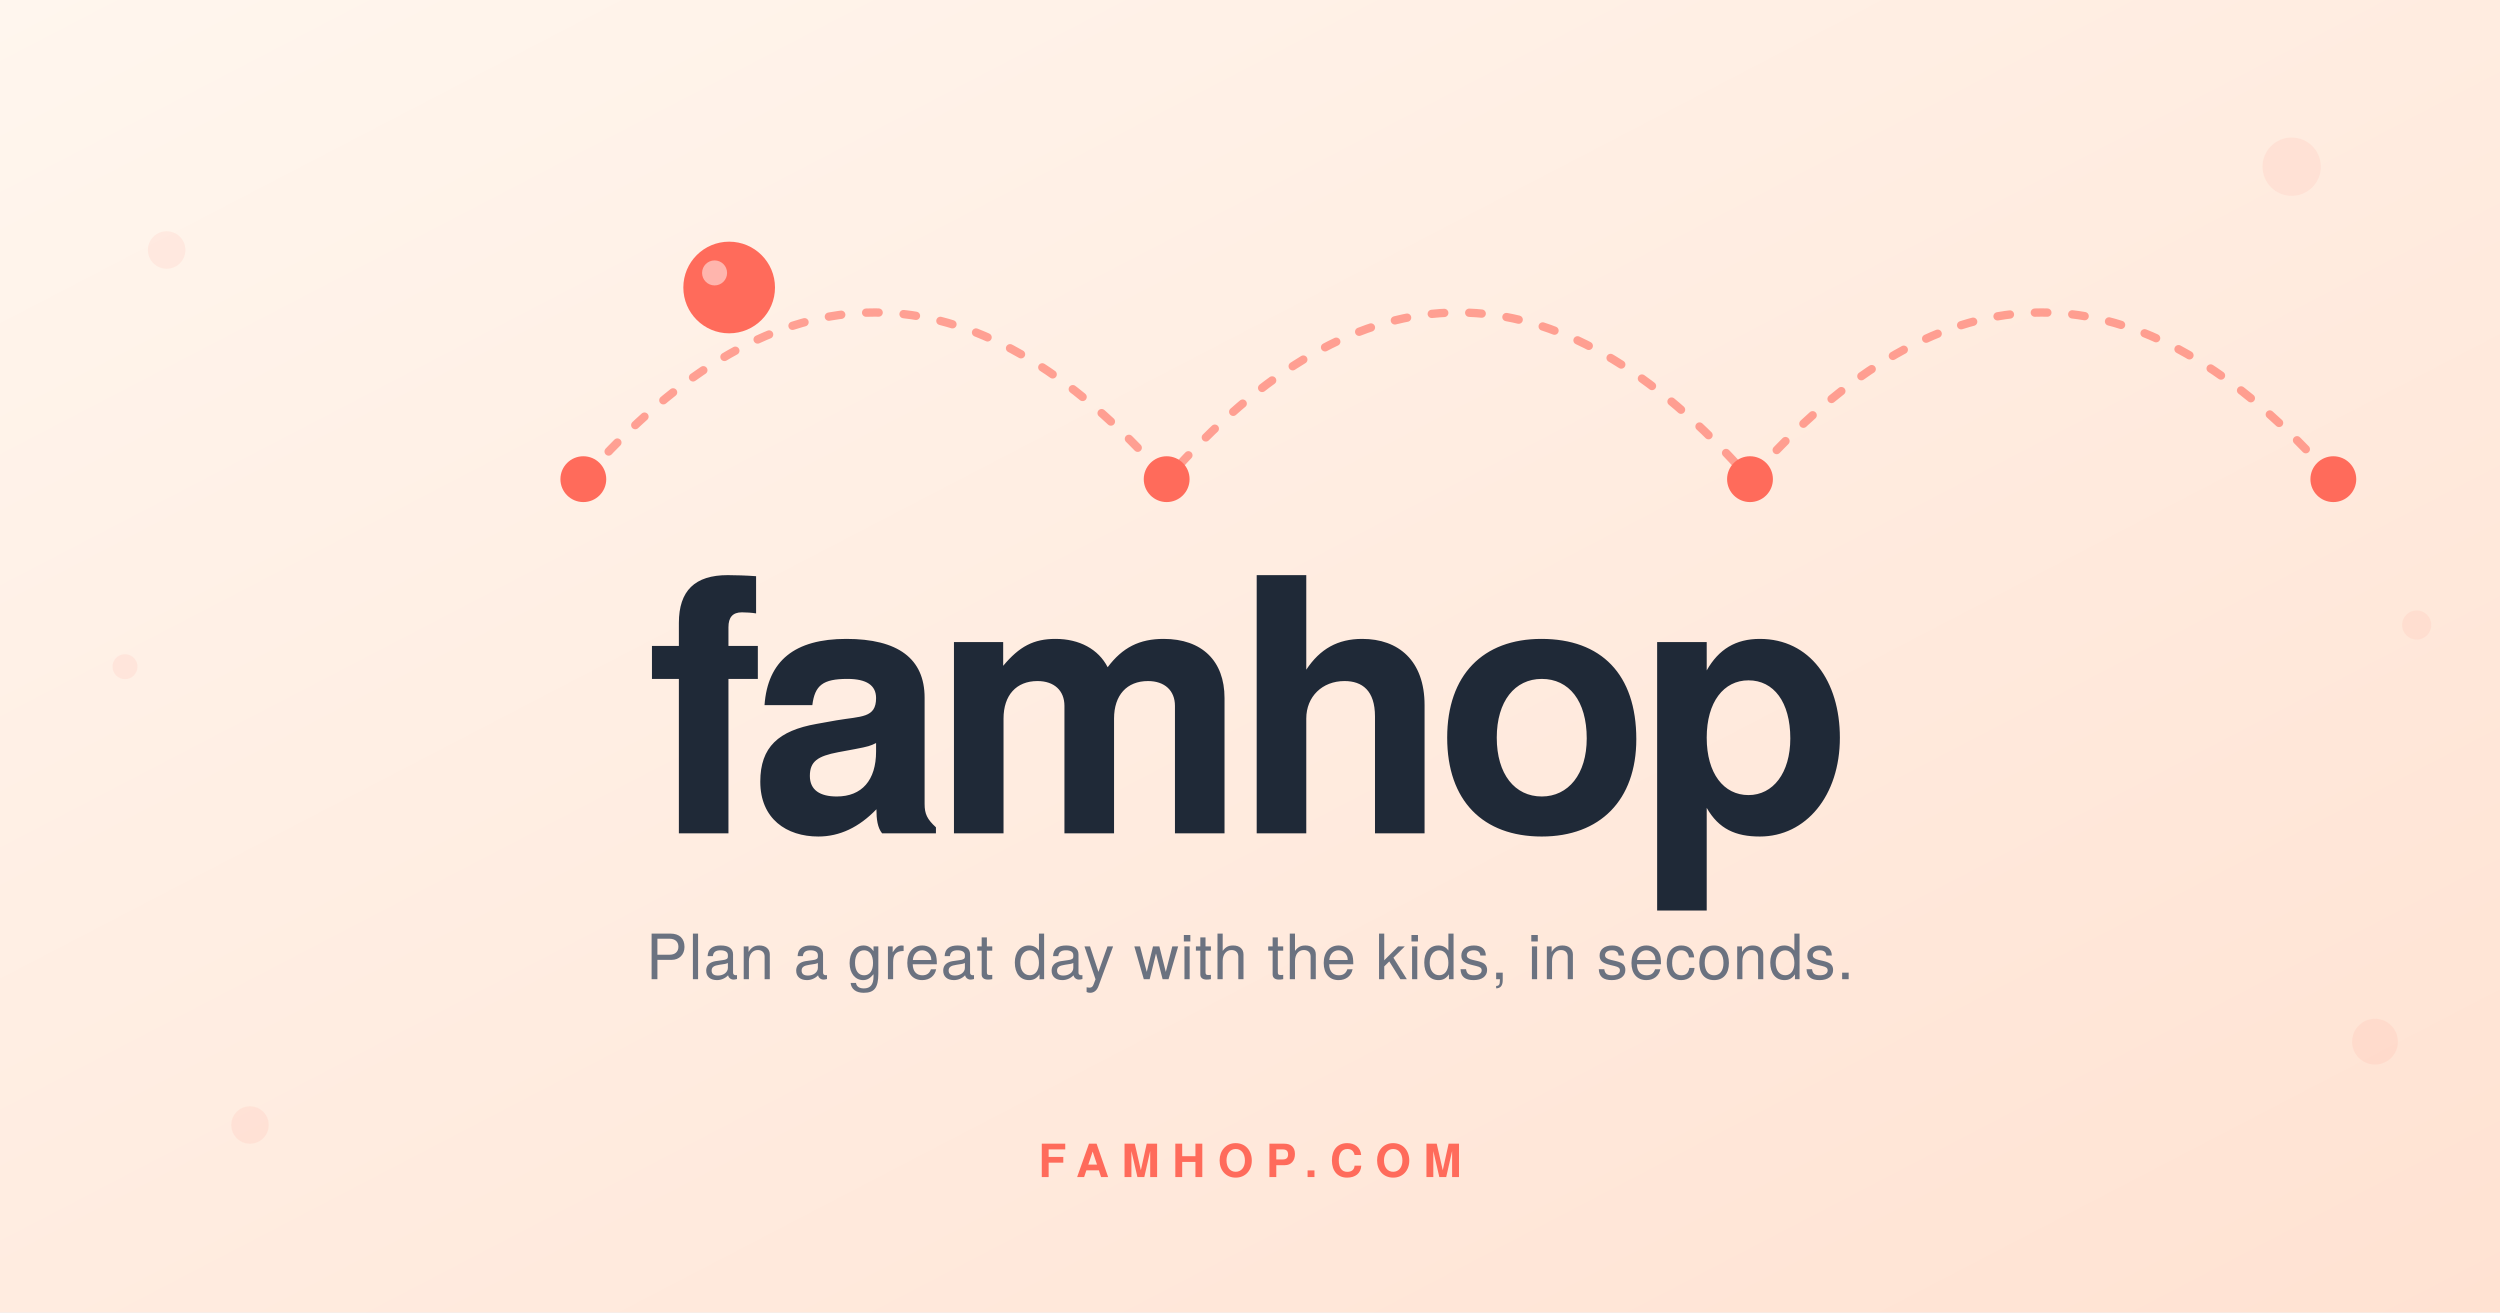
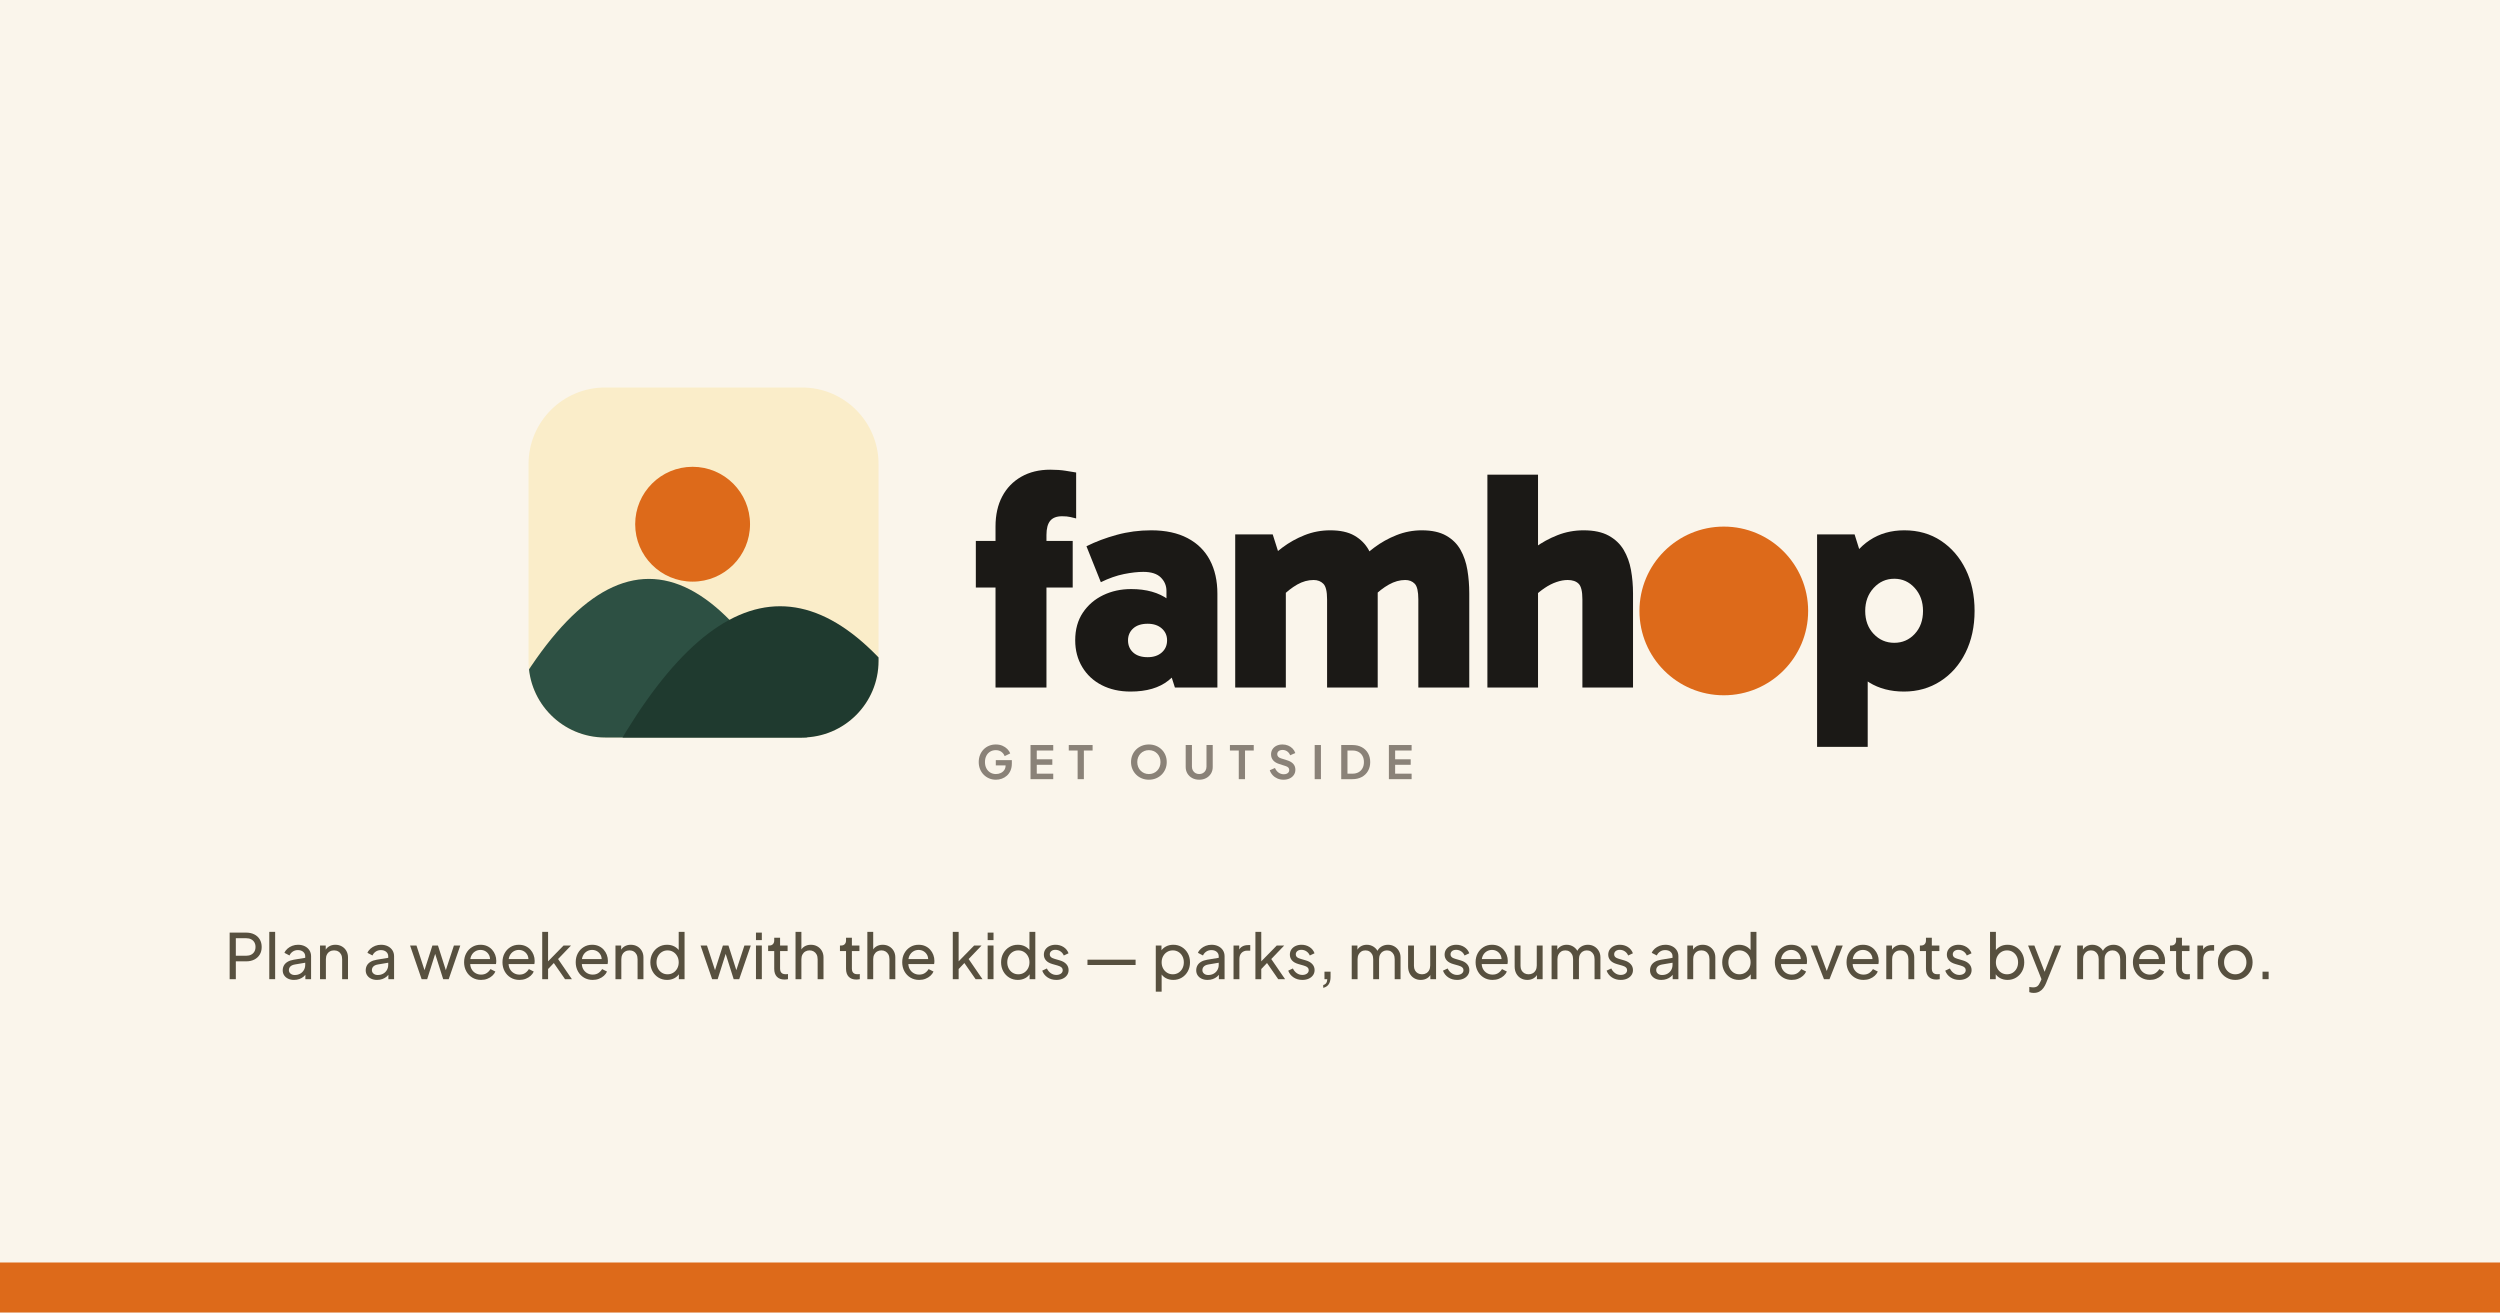
- <svg xmlns="http://www.w3.org/2000/svg" width="1200" height="630" viewBox="0 0 1200 630">
+ <svg xmlns="http://www.w3.org/2000/svg" viewBox="0 0 1200 630" width="1200" height="630" role="img" aria-label="FamHop — get outside">
  <defs>
-     <linearGradient id="bg" x1="0%" y1="0%" x2="100%" y2="100%">
-       <stop offset="0%" stop-color="#FFF6EE" />
-       <stop offset="100%" stop-color="#FFE2D2" />
-     </linearGradient>
+     <clipPath id="famhop-tile">
+       <rect width="64" height="64" rx="14" />
+     </clipPath>
  </defs>
-   <rect width="1200" height="630" fill="url(#bg)" />
-   <g fill="#FF6B5B" opacity="0.08">
-     <circle cx="80" cy="120" r="9" />
-     <circle cx="1100" cy="80" r="14" />
-     <circle cx="1140" cy="500" r="11" />
-     <circle cx="120" cy="540" r="9" />
-     <circle cx="60" cy="320" r="6" />
-     <circle cx="1160" cy="300" r="7" />
+   <rect width="1200" height="630" fill="#FAF5EB" />
+   <g transform="translate(253.7 186.0) scale(2.625)">
+     <rect width="64" height="64" rx="14" fill="#FAEDC9" />
+     <g clip-path="url(#famhop-tile)">
+       <circle cx="30" cy="25" r="10.5" fill="#DD6A1A" />
+       <path d="M-8 66 Q22 4 52 66 Z" fill="#2D5043" />
+       <path d="M16 66 Q46 14 76 66 Z" fill="#1F3A2F" />
+     </g>
  </g>
-   <path d="M 280 230 Q 420 70 560 230 Q 700 70 840 230 Q 980 70 1120 230" stroke="#FF6B5B" stroke-width="4" stroke-dasharray="6 12" stroke-linecap="round" fill="none" opacity="0.6" />
-   <circle cx="280" cy="230" r="11" fill="#FF6B5B" />
-   <circle cx="560" cy="230" r="11" fill="#FF6B5B" />
-   <circle cx="840" cy="230" r="11" fill="#FF6B5B" />
-   <circle cx="1120" cy="230" r="11" fill="#FF6B5B" />
-   <circle cx="350" cy="138" r="22" fill="#FF6B5B" />
-   <circle cx="343" cy="131" r="6" fill="#FFFFFF" opacity="0.5" />
-   <text x="600" y="400" text-anchor="middle" font-family="Avenir Next, Helvetica Neue, sans-serif" font-size="170" font-weight="900" fill="#1F2937" letter-spacing="-7">famhop</text>
-   <text x="600" y="470" text-anchor="middle" font-family="Avenir Next, Helvetica Neue, sans-serif" font-size="30" font-weight="500" fill="#6B7280" letter-spacing="0.5">Plan a great day with the kids, in seconds.</text>
-   <text x="600" y="565" text-anchor="middle" font-family="Avenir Next, Helvetica Neue, sans-serif" font-size="22" font-weight="800" fill="#FF6B5B" letter-spacing="6">FAMHOP.COM</text>
+   <g transform="translate(465.70 330.00) scale(0.15 -0.15)">
+     <g fill="#1B1916">
+       <path d="M81 0V515Q81 571 102.5 611.5Q124 652 163.5 674.5Q203 697 256 697Q284 697 305.5 693.5Q327 690 339 688V541Q331 543 320.5 545.5Q310 548 294 548Q268 548 256.0 533.5Q244 519 244 488V0ZM328 320H18V469H328Z" transform="translate(0.0 0)" />
+       <path d="M196 -13Q144 -13 104.0 7.5Q64 28 41.5 65.5Q19 103 19 151Q19 203 43.5 239.5Q68 276 108.5 295.5Q149 315 198 315Q271 315 317.0 281.5Q363 248 377 183L311 198V309Q311 334 293.0 352.0Q275 370 237 370Q210 370 175.0 363.0Q140 356 101 337L55 452Q99 474 152.0 488.5Q205 503 262 503Q331 503 378.5 478.0Q426 453 450.0 407.5Q474 362 474 300V0H338L307 97L377 119Q362 58 317.5 22.5Q273 -13 196 -13ZM251 97Q279 97 296.0 112.0Q313 127 313 151Q313 174 296.0 189.0Q279 204 251 204Q221 204 204.5 189.0Q188 174 188 151Q188 127 204.5 112.0Q221 97 251 97Z" transform="translate(317.0 0)" />
+       <path d="M48 0V490H168L200 389L141 395Q166 423 198.5 447.5Q231 472 270.0 487.5Q309 503 352 503Q400 503 429.5 486.0Q459 469 475.0 440.5Q491 412 497.5 376.0Q504 340 504 301V0H342V282Q342 320 330.0 332.0Q318 344 299 344Q272 344 246.5 329.5Q221 315 195 289L160 370H210V0ZM634 0V282Q634 320 622.5 332.0Q611 344 592 344Q566 344 540.0 329.5Q514 315 488 289L435 395Q460 423 492.5 447.5Q525 472 564.0 487.5Q603 503 645 503Q693 503 723.0 486.0Q753 469 769.0 440.5Q785 412 791.0 376.0Q797 340 797 301V0Z" transform="translate(800.0 0)" />
+       <path d="M48 0V681H210V0ZM352 0V282Q352 320 340.0 332.0Q328 344 305 344Q288 344 269.0 337.5Q250 331 231.5 318.5Q213 306 195 289L141 395Q166 423 199.5 447.5Q233 472 272.5 487.5Q312 503 356 503Q405 503 436.0 486.0Q467 469 484.0 440.5Q501 412 507.5 376.0Q514 340 514 301V0Z" transform="translate(1607.0 0)" />
+     </g>
+     <circle cx="2411.5" cy="245.0" r="269.9" fill="#DD6A1A" />
+     <g fill="#1B1916" transform="translate(2662.0 0)">
+       <path d="M326 -13Q262 -13 215.0 16.0Q168 45 142.0 102.0Q116 159 116 245Q116 325 142.5 382.5Q169 440 216.5 471.5Q264 503 327 503Q394 503 444.5 469.5Q495 436 523.5 378.0Q552 320 552 245Q552 170 523.0 111.5Q494 53 442.5 20.0Q391 -13 326 -13ZM48 -190V490H168L210 356H201V144H210V-190ZM295 143Q334 143 360.5 171.5Q387 200 387 245Q387 289 360.5 318.5Q334 348 295 348Q256 348 229.0 318.5Q202 289 202 245Q202 200 229.0 171.5Q256 143 295 143Z" transform="translate(0.0 0)" />
+     </g>
+   </g>
+   <g transform="translate(468.70 374.00) scale(0.022 -0.022)" fill="#8A8278">
+     <path d="M425 -12Q345.25 -12 277.0 16.875Q208.75 45.75 157.625 97.625Q106.5 149.5 78.0 219.5Q49.5 289.5 49.5 372.75Q49.5 456 77.25 526.375Q105 596.75 155.375 648.375Q205.75 700 273.625 728.5Q341.5 757 422 757Q501.75 757 565.25 730.0Q628.75 703 672.875 658.625Q717 614.25 735.75 561.25L615 503Q593.75 560.5 543.625 596.875Q493.5 633.25 422 633.25Q352 633.25 298.5 600.25Q245 567.25 215.375 509.0Q185.75 450.75 185.75 372.75Q185.75 295 216.5 236.25Q247.25 177.5 301.125 144.625Q355 111.75 425 111.75Q481.5 111.75 529.5 134.375Q577.5 157 606.625 198.625Q635.75 240.25 635.75 297.25V354L698 300H422V415H772V340.25Q772 253.75 743.0 187.75Q714 121.75 664.625 77.125Q615.25 32.5 553.0 10.25Q490.75 -12 425 -12Z" transform="translate(0.0 0)" />
+     <path d="M71.5 0V745H567.25V625H207.75V433.5H547.25V313.5H207.75V120H567.25V0Z" transform="translate(1108.0 0)" />
+     <path d="M204.25 0V625H11V745H531V625H340.5V0Z" transform="translate(2003.0 0)" />
+     <path d="M439 -12Q356.5 -12 285.625 16.875Q214.75 45.75 161.875 98.0Q109 150.25 79.25 220.375Q49.5 290.5 49.5 373Q49.5 455.5 78.875 525.625Q108.25 595.75 161.125 647.625Q214 699.5 284.875 728.25Q355.75 757 439 757Q522.25 757 593.125 728.125Q664 699.25 716.875 647.375Q769.75 595.5 799.125 525.5Q828.5 455.5 828.5 373Q828.5 290.5 798.75 220.375Q769 150.25 716.125 98.0Q663.25 45.75 592.375 16.875Q521.5 -12 439 -12ZM439 111.75Q493.5 111.75 539.5 131.25Q585.5 150.75 620.0 185.875Q654.5 221 673.375 268.75Q692.25 316.5 692.25 373Q692.25 429.25 673.375 476.625Q654.5 524 620.0 559.5Q585.5 595 539.5 614.125Q493.5 633.25 439 633.25Q384.5 633.25 338.5 614.125Q292.5 595 258.0 559.5Q223.5 524 204.625 476.625Q185.75 429.25 185.75 373Q185.75 316.5 204.625 268.75Q223.5 221 258.0 185.875Q292.5 150.75 338.625 131.25Q384.75 111.75 439 111.75Z" transform="translate(3323.0 0)" />
+     <path d="M359 -12Q273.25 -12 206.5 24.0Q139.75 60 101.875 122.75Q64 185.5 64 265.5V745H200.25V273Q200.25 226.5 220.75 189.75Q241.25 153 277.125 132.375Q313 111.75 359 111.75Q405.75 111.75 441.25 132.375Q476.75 153 497.25 189.75Q517.75 226.5 517.75 273V745H654V265.5Q654 185.5 616.125 122.75Q578.25 60 511.625 24.0Q445 -12 359 -12Z" transform="translate(4501.0 0)" />
+     <path d="M204.25 0V625H11V745H531V625H340.5V0Z" transform="translate(5519.0 0)" />
+     <path d="M337.5 -12Q267.25 -12 206.625 13.875Q146 39.75 102.625 86.375Q59.25 133 38.5 194.75L151.75 244.25Q179.25 179.5 230.125 143.375Q281 107.25 345 107.25Q381 107.25 407.375 118.625Q433.75 130 448.5 150.125Q463.25 170.25 463.25 197.5Q463.25 230.75 443.75 252.125Q424.25 273.5 384.75 285.75L241.75 331.75Q155.25 359.25 110.875 412.875Q66.5 466.5 66.5 540Q66.5 604.25 98.125 653.125Q129.75 702 186.25 729.5Q242.75 757 315.75 757Q382.75 757 438.875 733.625Q495 710.25 535.375 668.75Q575.75 627.25 595.5 570.75L483.5 521Q461.75 576.5 417.625 607.125Q373.5 637.75 316 637.75Q282 637.75 255.875 626.5Q229.75 615.25 215.5 594.375Q201.25 573.5 201.25 546Q201.25 515 221.25 491.25Q241.25 467.5 281.75 454.75L418.5 411.5Q508 383.25 552.625 332.0Q597.25 280.75 597.25 206Q597.25 142.25 564.125 93.0Q531 43.75 472.75 15.875Q414.5 -12 337.5 -12Z" transform="translate(6361.0 0)" />
+     <path d="M71.5 0V745H207.75V0Z" transform="translate(7308.0 0)" />
+     <path d="M71.5 0V745H315Q433.265 745 520.633 697.625Q608 650.25 656.0 566.375Q704 482.5 704 372.643Q704 263.75 656.0 179.375Q608 95 520.633 47.5Q433.265 0 315 0ZM207.75 120H318Q393.96 120 449.605 151.25Q505.25 182.5 536.0 239.323Q566.75 296.146 566.75 373.323Q566.75 450.5 535.902 506.831Q505.054 563.163 449.527 594.081Q394 625 318 625H207.75Z" transform="translate(7887.0 0)" />
+     <path d="M71.5 0V745H567.25V625H207.75V433.5H547.25V313.5H207.75V120H567.25V0Z" transform="translate(8927.0 0)" />
+   </g>
+   <g transform="translate(107.76 470.00) scale(0.03 -0.03)" fill="#57503F">
+     <path d="M82.5 0V745H346Q420 745 476.125 716.875Q532.25 688.75 563.625 636.875Q595 585 595 514.5Q595 444.5 563.5 393.0Q532 341.5 476.25 313.25Q420.5 285 346 285H181.25V0ZM181.25 375H349.25Q393.5 375 426.5 392.125Q459.5 409.25 477.875 440.875Q496.25 472.5 496.25 515.25Q496.25 558.25 477.875 589.5Q459.5 620.75 426.5 637.875Q393.5 655 349.25 655H181.25Z" transform="translate(0.0 0)" />
+     <path d="M71.5 0V757H165.25V0Z" transform="translate(645.0 0)" />
+     <path d="M230 -12Q177 -12 136.25 7.375Q95.5 26.75 72.5 61.125Q49.5 95.5 49.5 140.75Q49.5 183.75 68.25 218.5Q87 253.25 126.375 277.25Q165.75 301.25 226.25 311.25L425.5 344.25V265.75L246.5 235.5Q195 226.5 171.625 202.625Q148.25 178.75 148.25 144.25Q148.25 111 174.375 88.75Q200.5 66.5 241.25 66.5Q291.75 66.5 329.5 88.125Q367.25 109.75 388.375 146.625Q409.5 183.5 409.5 228.5V366Q409.5 409.75 377.125 437.5Q344.75 465.25 292.25 465.25Q245.5 465.25 210.125 441.375Q174.75 417.5 157.75 379.25L76.75 421.25Q92 458.25 125.125 487.5Q158.25 516.75 202.0 533.625Q245.75 550.5 294 550.5Q355.5 550.5 402.875 527.0Q450.25 503.5 476.75 462.0Q503.25 420.5 503.25 366V0H412V102.25L428.75 95.5Q412.25 64 382.875 39.75Q353.5 15.5 314.875 1.75Q276.25 -12 230 -12Z" transform="translate(882.0 0)" />
+     <path d="M71.5 0V538.5H162.75V433.5L148 442.5Q167.75 493.75 212.5 522.125Q257.25 550.5 316.5 550.5Q374.75 550.5 420.5 524.5Q466.25 498.5 492.625 452.75Q519 407 519 348.674V0H425.25V319Q425.25 363.75 409.0 395.0Q392.75 426.25 363.477 443.375Q334.203 460.5 296.102 460.5Q258 460.5 228.25 443.375Q198.5 426.25 181.875 394.625Q165.25 363 165.25 319V0Z" transform="translate(1457.0 0)" />
+     <path d="M230 -12Q177 -12 136.25 7.375Q95.5 26.75 72.5 61.125Q49.5 95.5 49.5 140.75Q49.5 183.75 68.25 218.5Q87 253.25 126.375 277.25Q165.75 301.25 226.25 311.25L425.5 344.25V265.75L246.5 235.5Q195 226.5 171.625 202.625Q148.25 178.75 148.25 144.25Q148.25 111 174.375 88.75Q200.5 66.5 241.25 66.5Q291.75 66.5 329.5 88.125Q367.25 109.75 388.375 146.625Q409.5 183.5 409.5 228.5V366Q409.5 409.75 377.125 437.5Q344.75 465.25 292.25 465.25Q245.5 465.25 210.125 441.375Q174.75 417.5 157.75 379.25L76.75 421.25Q92 458.25 125.125 487.5Q158.25 516.75 202.0 533.625Q245.75 550.5 294 550.5Q355.5 550.5 402.875 527.0Q450.25 503.5 476.75 462.0Q503.25 420.5 503.25 366V0H412V102.25L428.75 95.5Q412.25 64 382.875 39.75Q353.5 15.5 314.875 1.75Q276.25 -12 230 -12Z" transform="translate(2210.0 0)" />
+     <path d="M196 0 11 538.5H113.5L260.5 88.25L224.5 88.5L368.5 538.5H457.25L601 88.5L565 88.25L712.75 538.5H814.75L629.5 0H540.75L398.5 449.75H427.25L284.75 0Z" transform="translate(2958.0 0)" />
+     <path d="M320.25 -12Q242.25 -12 180.875 25.0Q119.5 62 84.5 126.25Q49.5 190.5 49.5 271Q49.5 352.25 84.125 415.125Q118.75 478 178.125 514.25Q237.5 550.5 311.75 550.5Q371.5 550.5 418.125 529.25Q464.75 508 497.375 471.375Q530 434.75 547.25 388.5Q564.5 342.25 564.5 292Q564.5 280.5 563.375 267.25Q562.25 254 559.75 241.5H117.75V321.5H506.25L461.5 286Q470.75 338 451.875 379.0Q433 420 396.125 444.0Q359.25 468 311.75 468Q264.5 468 225.625 443.75Q186.75 419.5 165.25 375.375Q143.75 331.25 148.25 270Q143.5 210.5 166.375 166.125Q189.25 121.75 230.375 97.375Q271.5 73 320.75 73Q375 73 412.125 98.0Q449.25 123 472 161.5L550 121.75Q534 84.75 500.625 54.375Q467.25 24 421.375 6.0Q375.5 -12 320.25 -12Z" transform="translate(3784.0 0)" />
+     <path d="M320.25 -12Q242.25 -12 180.875 25.0Q119.5 62 84.5 126.25Q49.5 190.5 49.5 271Q49.5 352.25 84.125 415.125Q118.75 478 178.125 514.25Q237.5 550.5 311.75 550.5Q371.5 550.5 418.125 529.25Q464.75 508 497.375 471.375Q530 434.75 547.25 388.5Q564.5 342.25 564.5 292Q564.5 280.5 563.375 267.25Q562.25 254 559.75 241.5H117.75V321.5H506.25L461.5 286Q470.75 338 451.875 379.0Q433 420 396.125 444.0Q359.25 468 311.75 468Q264.5 468 225.625 443.75Q186.75 419.5 165.25 375.375Q143.75 331.25 148.25 270Q143.5 210.5 166.375 166.125Q189.25 121.75 230.375 97.375Q271.5 73 320.75 73Q375 73 412.125 98.0Q449.25 123 472 161.5L550 121.75Q534 84.75 500.625 54.375Q467.25 24 421.375 6.0Q375.5 -12 320.25 -12Z" transform="translate(4398.0 0)" />
+     <path d="M71.5 0V757H165.25V238.25L127.25 246.5L413.25 538.5H532.25L325.25 322.25L546.25 0H436.25L233.75 292L291.5 294.5L135 130.5L165.25 198.75V0Z" transform="translate(5012.0 0)" />
+     <path d="M320.25 -12Q242.25 -12 180.875 25.0Q119.5 62 84.5 126.25Q49.5 190.5 49.5 271Q49.5 352.25 84.125 415.125Q118.75 478 178.125 514.25Q237.5 550.5 311.75 550.5Q371.5 550.5 418.125 529.25Q464.75 508 497.375 471.375Q530 434.75 547.25 388.5Q564.5 342.25 564.5 292Q564.5 280.5 563.375 267.25Q562.25 254 559.75 241.5H117.75V321.5H506.25L461.5 286Q470.75 338 451.875 379.0Q433 420 396.125 444.0Q359.25 468 311.75 468Q264.5 468 225.625 443.75Q186.75 419.5 165.25 375.375Q143.75 331.25 148.25 270Q143.5 210.5 166.375 166.125Q189.25 121.75 230.375 97.375Q271.5 73 320.75 73Q375 73 412.125 98.0Q449.25 123 472 161.5L550 121.75Q534 84.75 500.625 54.375Q467.25 24 421.375 6.0Q375.5 -12 320.25 -12Z" transform="translate(5570.0 0)" />
+     <path d="M71.5 0V538.5H162.75V433.5L148 442.5Q167.75 493.75 212.5 522.125Q257.25 550.5 316.5 550.5Q374.75 550.5 420.5 524.5Q466.25 498.5 492.625 452.75Q519 407 519 348.674V0H425.25V319Q425.25 363.75 409.0 395.0Q392.75 426.25 363.477 443.375Q334.203 460.5 296.102 460.5Q258 460.5 228.25 443.375Q198.5 426.25 181.875 394.625Q165.25 363 165.25 319V0Z" transform="translate(6184.0 0)" />
+     <path d="M317.25 -12Q241 -12 180.25 24.875Q119.5 61.75 84.5 125.625Q49.5 189.5 49.5 269.25Q49.5 350 84.625 413.375Q119.75 476.75 180.125 513.625Q240.5 550.5 317 550.5Q383.75 550.5 435.875 522.375Q488 494.25 518 445.75L503.25 422.5V757H597V0H505.75V115L518.25 99Q490.25 45.5 436.625 16.75Q383 -12 317.25 -12ZM324.75 78Q375.5 78 415.875 103.0Q456.25 128 479.75 171.375Q503.25 214.75 503.25 269.25Q503.25 323.75 479.75 367.125Q456.25 410.5 415.875 435.5Q375.5 460.5 324.75 460.5Q274.75 460.5 234.375 435.375Q194 410.25 171.125 367.375Q148.25 324.5 148.25 269.25Q148.25 214.75 171.125 171.375Q194 128 234.0 103.0Q274 78 324.75 78Z" transform="translate(6764.0 0)" />
+     <path d="M196 0 11 538.5H113.5L260.5 88.25L224.5 88.5L368.5 538.5H457.25L601 88.5L565 88.25L712.75 538.5H814.75L629.5 0H540.75L398.5 449.75H427.25L284.75 0Z" transform="translate(7606.0 0)" />
+     <path d="M71.5 0V538.5H165.25V0ZM71.5 625V745H165.25V625Z" transform="translate(8432.0 0)" />
+     <path d="M291 -6Q212.25 -6 169.375 38.875Q126.5 83.75 126.5 166.25V449.75H29.25V538.5H49.25Q85.25 538.5 105.875 560.625Q126.5 582.75 126.5 618.75V662.5H220.25V538.5H340.75V449.75H220.25V168.75Q220.25 141.5 228.75 121.5Q237.25 101.5 257.125 90.25Q277 79 309.5 79Q317.25 79 327.75 80.0Q338.25 81 346.75 82V0Q334 -2.75 318.0 -4.375Q302 -6 291 -6Z" transform="translate(8669.0 0)" />
+     <path d="M71.5 0V757H165.25V433.5L148 442.5Q167.75 493.75 212.5 522.125Q257.25 550.5 316.5 550.5Q374.75 550.5 420.5 524.5Q466.25 498.5 492.625 452.75Q519 407 519 348.75V0H425.25V319Q425.25 363.75 408.625 395.0Q392 426.25 362.75 443.375Q333.5 460.5 296 460.5Q258.75 460.5 229.0 443.375Q199.25 426.25 182.25 394.625Q165.25 363 165.25 319V0Z" transform="translate(9065.0 0)" />
+     <path d="M291 -6Q212.25 -6 169.375 38.875Q126.5 83.75 126.5 166.25V449.75H29.25V538.5H49.25Q85.25 538.5 105.875 560.625Q126.5 582.75 126.5 618.75V662.5H220.25V538.5H340.75V449.75H220.25V168.75Q220.25 141.5 228.75 121.5Q237.25 101.5 257.125 90.25Q277 79 309.5 79Q317.25 79 327.75 80.0Q338.25 81 346.75 82V0Q334 -2.75 318.0 -4.375Q302 -6 291 -6Z" transform="translate(9818.0 0)" />
+     <path d="M71.5 0V757H165.25V433.5L148 442.5Q167.75 493.75 212.5 522.125Q257.25 550.5 316.5 550.5Q374.75 550.5 420.5 524.5Q466.25 498.5 492.625 452.75Q519 407 519 348.75V0H425.25V319Q425.25 363.75 408.625 395.0Q392 426.25 362.75 443.375Q333.5 460.5 296 460.5Q258.75 460.5 229.0 443.375Q199.25 426.25 182.25 394.625Q165.25 363 165.25 319V0Z" transform="translate(10214.0 0)" />
+     <path d="M320.25 -12Q242.25 -12 180.875 25.0Q119.5 62 84.5 126.25Q49.5 190.5 49.5 271Q49.5 352.25 84.125 415.125Q118.75 478 178.125 514.25Q237.5 550.5 311.75 550.5Q371.5 550.5 418.125 529.25Q464.75 508 497.375 471.375Q530 434.75 547.25 388.5Q564.5 342.25 564.5 292Q564.5 280.5 563.375 267.25Q562.25 254 559.75 241.5H117.75V321.5H506.25L461.5 286Q470.75 338 451.875 379.0Q433 420 396.125 444.0Q359.25 468 311.75 468Q264.5 468 225.625 443.75Q186.75 419.5 165.25 375.375Q143.75 331.25 148.25 270Q143.5 210.5 166.375 166.125Q189.25 121.75 230.375 97.375Q271.5 73 320.75 73Q375 73 412.125 98.0Q449.25 123 472 161.5L550 121.75Q534 84.75 500.625 54.375Q467.25 24 421.375 6.0Q375.5 -12 320.25 -12Z" transform="translate(10794.0 0)" />
+     <path d="M71.5 0V757H165.25V238.25L127.25 246.5L413.25 538.5H532.25L325.25 322.25L546.25 0H436.25L233.75 292L291.5 294.5L135 130.5L165.25 198.75V0Z" transform="translate(11581.0 0)" />
+     <path d="M71.5 0V538.5H165.25V0ZM71.5 625V745H165.25V625Z" transform="translate(12139.0 0)" />
+     <path d="M317.25 -12Q241 -12 180.25 24.875Q119.5 61.75 84.5 125.625Q49.5 189.5 49.5 269.25Q49.5 350 84.625 413.375Q119.75 476.75 180.125 513.625Q240.5 550.5 317 550.5Q383.75 550.5 435.875 522.375Q488 494.25 518 445.75L503.25 422.5V757H597V0H505.75V115L518.25 99Q490.25 45.5 436.625 16.75Q383 -12 317.25 -12ZM324.75 78Q375.5 78 415.875 103.0Q456.25 128 479.75 171.375Q503.25 214.75 503.25 269.25Q503.25 323.75 479.75 367.125Q456.25 410.5 415.875 435.5Q375.5 460.5 324.75 460.5Q274.75 460.5 234.375 435.375Q194 410.25 171.125 367.375Q148.25 324.5 148.25 269.25Q148.25 214.75 171.125 171.375Q194 128 234.0 103.0Q274 78 324.75 78Z" transform="translate(12376.0 0)" />
+     <path d="M264.5 -12Q184.25 -12 124.125 27.875Q64 67.75 38.5 136L113.25 171.5Q135.75 123.75 175.875 95.75Q216 67.75 264.5 67.75Q308.5 67.75 337.5 88.625Q366.5 109.5 366.5 143.75Q366.5 167.75 353.0 182.25Q339.5 196.75 320.75 205.25Q302 213.75 285.5 218L204.5 241Q132.25 261.5 98.5 300.625Q64.75 339.75 64.75 391.75Q64.75 439.75 89.25 475.5Q113.75 511.25 156.25 530.875Q198.75 550.5 251.5 550.5Q322.5 550.5 379.25 514.5Q436 478.5 459.5 414.25L383.75 378.75Q365.75 421 329.75 445.25Q293.75 469.5 249.25 469.5Q208.25 469.5 183.875 449.25Q159.5 429 159.5 397.5Q159.5 374.5 171.5 360.25Q183.5 346 200.75 338.25Q218 330.5 233.5 326L322 300Q387.75 280.75 424.125 240.625Q460.5 200.5 460.5 145.25Q460.5 99.5 435.5 63.75Q410.5 28 366.5 8.0Q322.5 -12 264.5 -12Z" transform="translate(13045.0 0)" />
+     <path d="M78.5 226.75V311.75H848.5V226.75Z" transform="translate(13729.0 0)" />
+     <path d="M71.5 -200V538.5H162.75V422.5L150.5 445.75Q181.25 494.25 233.0 522.375Q284.75 550.5 351.5 550.5Q428 550.5 488.375 513.625Q548.75 476.75 583.875 413.375Q619 350 619 269.25Q619 189.5 584.0 125.625Q549 61.75 488.625 24.875Q428.25 -12 351.25 -12Q285.5 -12 232.0 16.75Q178.5 45.5 150.25 99L165.25 115V-200ZM343.75 78Q394.75 78 434.625 103.0Q474.5 128 497.375 171.375Q520.25 214.75 520.25 269.25Q520.25 324.5 497.375 367.375Q474.5 410.25 434.625 435.375Q394.75 460.5 343.75 460.5Q293.25 460.5 252.75 435.5Q212.25 410.5 188.75 367.125Q165.25 323.75 165.25 269.25Q165.25 214.75 188.75 171.375Q212.25 128 252.75 103.0Q293.25 78 343.75 78Z" transform="translate(14829.0 0)" />
+     <path d="M230 -12Q177 -12 136.25 7.375Q95.5 26.75 72.5 61.125Q49.5 95.5 49.5 140.75Q49.5 183.75 68.25 218.5Q87 253.25 126.375 277.25Q165.75 301.25 226.25 311.25L425.5 344.25V265.75L246.5 235.5Q195 226.5 171.625 202.625Q148.25 178.75 148.25 144.25Q148.25 111 174.375 88.75Q200.5 66.5 241.25 66.5Q291.75 66.5 329.5 88.125Q367.25 109.75 388.375 146.625Q409.5 183.5 409.5 228.5V366Q409.5 409.75 377.125 437.5Q344.75 465.25 292.25 465.25Q245.5 465.25 210.125 441.375Q174.75 417.5 157.75 379.25L76.75 421.25Q92 458.25 125.125 487.5Q158.25 516.75 202.0 533.625Q245.75 550.5 294 550.5Q355.5 550.5 402.875 527.0Q450.25 503.5 476.75 462.0Q503.25 420.5 503.25 366V0H412V102.25L428.75 95.5Q412.25 64 382.875 39.75Q353.5 15.5 314.875 1.75Q276.25 -12 230 -12Z" transform="translate(15498.0 0)" />
+     <path d="M71.5 0V538.5H162.75V439.75L152.75 454.25Q171.5 500 210.75 522.625Q250 545.25 305.5 545.25H339V456.5H292Q234.75 456.5 200.0 421.125Q165.25 385.75 165.25 321V0Z" transform="translate(16073.0 0)" />
+     <path d="M71.5 0V757H165.25V238.25L127.25 246.5L413.25 538.5H532.25L325.25 322.25L546.25 0H436.25L233.75 292L291.5 294.5L135 130.5L165.25 198.75V0Z" transform="translate(16423.0 0)" />
+     <path d="M264.5 -12Q184.25 -12 124.125 27.875Q64 67.75 38.5 136L113.25 171.5Q135.75 123.75 175.875 95.75Q216 67.75 264.5 67.75Q308.5 67.75 337.5 88.625Q366.5 109.5 366.5 143.75Q366.5 167.75 353.0 182.25Q339.5 196.75 320.75 205.25Q302 213.75 285.5 218L204.5 241Q132.25 261.5 98.5 300.625Q64.75 339.75 64.75 391.75Q64.75 439.75 89.25 475.5Q113.75 511.25 156.25 530.875Q198.75 550.5 251.5 550.5Q322.5 550.5 379.25 514.5Q436 478.5 459.5 414.25L383.75 378.75Q365.75 421 329.75 445.25Q293.75 469.5 249.25 469.5Q208.25 469.5 183.875 449.25Q159.5 429 159.5 397.5Q159.5 374.5 171.5 360.25Q183.5 346 200.75 338.25Q218 330.5 233.5 326L322 300Q387.75 280.75 424.125 240.625Q460.5 200.5 460.5 145.25Q460.5 99.5 435.5 63.75Q410.5 28 366.5 8.0Q322.5 -12 264.5 -12Z" transform="translate(16981.0 0)" />
+     <path d="M87.5 -138.75V-93.75Q118.75 -85.75 134.875 -62.875Q151 -40 152.75 0H107.5V120H205V35.25Q205 -37.25 175.5 -81.375Q146 -125.5 87.5 -138.75Z" transform="translate(17492.0 0)" />
+     <path d="M71.5 0V538.5H162.75V428.75L150 445.5Q169.5 496.5 213.625 523.5Q257.75 550.5 312.75 550.5Q376.25 550.5 426.625 515.625Q477 480.75 496 424.25L469.5 422.5Q491.25 485.75 540.875 518.125Q590.5 550.5 652.25 550.5Q707.5 550.5 753.0 524.5Q798.5 498.5 825.625 452.75Q852.75 407 852.75 348.75V0H759V319Q759 363.75 743.0 395.0Q727 426.25 699.25 443.375Q671.5 460.5 634.75 460.5Q599 460.5 570.375 443.375Q541.75 426.25 525.375 394.625Q509 363 509 319V0H415.25V319Q415.25 363.75 399.25 395.0Q383.25 426.25 355.5 443.375Q327.75 460.5 291 460.5Q254.5 460.5 226.25 443.375Q198 426.25 181.625 394.625Q165.25 363 165.25 319V0Z" transform="translate(17964.0 0)" />
+     <path d="M263 -12Q204.5 -12 158.375 15.0Q112.25 42 86.375 90.375Q60.5 138.75 60.5 202.25V538.5H154.25V212Q154.25 172 170.5 141.75Q186.75 111.5 216.125 94.75Q245.5 78 283.5 78Q321.75 78 351.375 95.125Q381 112.25 397.625 144.0Q414.25 175.75 414.25 219.5V538.5H508V0H416.75V105L431.5 96Q412.5 44.75 367.375 16.375Q322.25 -12 263 -12Z" transform="translate(18877.0 0)" />
+     <path d="M264.5 -12Q184.25 -12 124.125 27.875Q64 67.75 38.5 136L113.25 171.5Q135.75 123.75 175.875 95.75Q216 67.75 264.5 67.75Q308.5 67.75 337.5 88.625Q366.5 109.5 366.5 143.75Q366.5 167.75 353.0 182.25Q339.5 196.75 320.75 205.25Q302 213.75 285.5 218L204.5 241Q132.25 261.5 98.5 300.625Q64.75 339.75 64.75 391.75Q64.75 439.75 89.25 475.5Q113.75 511.25 156.25 530.875Q198.75 550.5 251.5 550.5Q322.5 550.5 379.25 514.5Q436 478.5 459.5 414.25L383.75 378.75Q365.75 421 329.75 445.25Q293.75 469.5 249.25 469.5Q208.25 469.5 183.875 449.25Q159.5 429 159.5 397.5Q159.5 374.5 171.5 360.25Q183.5 346 200.75 338.25Q218 330.5 233.5 326L322 300Q387.75 280.75 424.125 240.625Q460.5 200.5 460.5 145.25Q460.5 99.5 435.5 63.75Q410.5 28 366.5 8.0Q322.5 -12 264.5 -12Z" transform="translate(19457.0 0)" />
+     <path d="M320.25 -12Q242.25 -12 180.875 25.0Q119.5 62 84.5 126.25Q49.5 190.5 49.5 271Q49.5 352.25 84.125 415.125Q118.75 478 178.125 514.25Q237.5 550.5 311.75 550.5Q371.5 550.5 418.125 529.25Q464.75 508 497.375 471.375Q530 434.75 547.25 388.5Q564.5 342.25 564.5 292Q564.5 280.5 563.375 267.25Q562.25 254 559.75 241.5H117.75V321.5H506.25L461.5 286Q470.75 338 451.875 379.0Q433 420 396.125 444.0Q359.25 468 311.75 468Q264.5 468 225.625 443.75Q186.75 419.5 165.25 375.375Q143.75 331.25 148.25 270Q143.5 210.5 166.375 166.125Q189.25 121.75 230.375 97.375Q271.5 73 320.75 73Q375 73 412.125 98.0Q449.25 123 472 161.5L550 121.75Q534 84.75 500.625 54.375Q467.25 24 421.375 6.0Q375.5 -12 320.25 -12Z" transform="translate(19968.0 0)" />
+     <path d="M263 -12Q204.5 -12 158.375 15.0Q112.25 42 86.375 90.375Q60.5 138.75 60.5 202.25V538.5H154.25V212Q154.25 172 170.5 141.75Q186.75 111.5 216.125 94.75Q245.5 78 283.5 78Q321.75 78 351.375 95.125Q381 112.25 397.625 144.0Q414.25 175.75 414.25 219.5V538.5H508V0H416.75V105L431.5 96Q412.5 44.75 367.375 16.375Q322.25 -12 263 -12Z" transform="translate(20582.0 0)" />
+     <path d="M71.5 0V538.5H162.75V428.75L150 445.5Q169.5 496.5 213.625 523.5Q257.75 550.5 312.75 550.5Q376.25 550.5 426.625 515.625Q477 480.75 496 424.25L469.5 422.5Q491.25 485.75 540.875 518.125Q590.5 550.5 652.25 550.5Q707.5 550.5 753.0 524.5Q798.5 498.5 825.625 452.75Q852.75 407 852.75 348.75V0H759V319Q759 363.75 743.0 395.0Q727 426.25 699.25 443.375Q671.5 460.5 634.75 460.5Q599 460.5 570.375 443.375Q541.75 426.25 525.375 394.625Q509 363 509 319V0H415.25V319Q415.25 363.75 399.25 395.0Q383.25 426.25 355.5 443.375Q327.75 460.5 291 460.5Q254.5 460.5 226.25 443.375Q198 426.25 181.625 394.625Q165.25 363 165.25 319V0Z" transform="translate(21162.0 0)" />
+     <path d="M264.5 -12Q184.25 -12 124.125 27.875Q64 67.75 38.5 136L113.25 171.5Q135.75 123.75 175.875 95.75Q216 67.75 264.5 67.75Q308.5 67.75 337.5 88.625Q366.5 109.5 366.5 143.75Q366.5 167.75 353.0 182.25Q339.5 196.75 320.75 205.25Q302 213.75 285.5 218L204.5 241Q132.25 261.5 98.5 300.625Q64.75 339.75 64.75 391.75Q64.75 439.75 89.25 475.5Q113.75 511.25 156.25 530.875Q198.75 550.5 251.5 550.5Q322.5 550.5 379.25 514.5Q436 478.5 459.5 414.25L383.75 378.75Q365.75 421 329.75 445.25Q293.75 469.5 249.25 469.5Q208.25 469.5 183.875 449.25Q159.5 429 159.5 397.5Q159.5 374.5 171.5 360.25Q183.5 346 200.75 338.25Q218 330.5 233.5 326L322 300Q387.75 280.75 424.125 240.625Q460.5 200.5 460.5 145.25Q460.5 99.5 435.5 63.75Q410.5 28 366.5 8.0Q322.5 -12 264.5 -12Z" transform="translate(22075.0 0)" />
+     <path d="M230 -12Q177 -12 136.25 7.375Q95.5 26.75 72.5 61.125Q49.5 95.5 49.5 140.75Q49.5 183.75 68.25 218.5Q87 253.25 126.375 277.25Q165.75 301.25 226.25 311.25L425.5 344.25V265.75L246.5 235.5Q195 226.5 171.625 202.625Q148.25 178.75 148.25 144.25Q148.25 111 174.375 88.75Q200.5 66.5 241.25 66.5Q291.75 66.5 329.5 88.125Q367.25 109.75 388.375 146.625Q409.5 183.5 409.5 228.5V366Q409.5 409.75 377.125 437.5Q344.75 465.25 292.25 465.25Q245.5 465.25 210.125 441.375Q174.75 417.5 157.75 379.25L76.75 421.25Q92 458.25 125.125 487.5Q158.25 516.75 202.0 533.625Q245.75 550.5 294 550.5Q355.5 550.5 402.875 527.0Q450.25 503.5 476.75 462.0Q503.25 420.5 503.25 366V0H412V102.25L428.75 95.5Q412.25 64 382.875 39.75Q353.5 15.5 314.875 1.75Q276.25 -12 230 -12Z" transform="translate(22759.0 0)" />
+     <path d="M71.5 0V538.5H162.75V433.5L148 442.5Q167.75 493.75 212.5 522.125Q257.25 550.5 316.5 550.5Q374.75 550.5 420.5 524.5Q466.25 498.5 492.625 452.75Q519 407 519 348.674V0H425.25V319Q425.25 363.75 409.0 395.0Q392.75 426.25 363.477 443.375Q334.203 460.5 296.102 460.5Q258 460.5 228.25 443.375Q198.5 426.25 181.875 394.625Q165.25 363 165.25 319V0Z" transform="translate(23334.0 0)" />
+     <path d="M317.25 -12Q241 -12 180.25 24.875Q119.5 61.75 84.5 125.625Q49.5 189.5 49.5 269.25Q49.5 350 84.625 413.375Q119.75 476.75 180.125 513.625Q240.5 550.5 317 550.5Q383.75 550.5 435.875 522.375Q488 494.25 518 445.75L503.25 422.5V757H597V0H505.75V115L518.25 99Q490.25 45.5 436.625 16.75Q383 -12 317.25 -12ZM324.75 78Q375.5 78 415.875 103.0Q456.25 128 479.75 171.375Q503.25 214.75 503.25 269.25Q503.25 323.75 479.75 367.125Q456.25 410.5 415.875 435.5Q375.5 460.5 324.75 460.5Q274.75 460.5 234.375 435.375Q194 410.25 171.125 367.375Q148.25 324.5 148.25 269.25Q148.25 214.75 171.125 171.375Q194 128 234.0 103.0Q274 78 324.75 78Z" transform="translate(23914.0 0)" />
+     <path d="M320.25 -12Q242.25 -12 180.875 25.0Q119.5 62 84.5 126.25Q49.5 190.5 49.5 271Q49.5 352.25 84.125 415.125Q118.75 478 178.125 514.25Q237.5 550.5 311.75 550.5Q371.5 550.5 418.125 529.25Q464.75 508 497.375 471.375Q530 434.75 547.25 388.5Q564.5 342.25 564.5 292Q564.5 280.5 563.375 267.25Q562.25 254 559.75 241.5H117.75V321.5H506.25L461.5 286Q470.75 338 451.875 379.0Q433 420 396.125 444.0Q359.25 468 311.75 468Q264.5 468 225.625 443.75Q186.75 419.5 165.25 375.375Q143.75 331.25 148.25 270Q143.5 210.5 166.375 166.125Q189.25 121.75 230.375 97.375Q271.5 73 320.75 73Q375 73 412.125 98.0Q449.25 123 472 161.5L550 121.75Q534 84.75 500.625 54.375Q467.25 24 421.375 6.0Q375.5 -12 320.25 -12Z" transform="translate(24756.0 0)" />
+     <path d="M221.5 0 11 538.5H114.5L283.75 82.75H248L418 538.5H522.25L310.25 0Z" transform="translate(25370.0 0)" />
+     <path d="M320.25 -12Q242.25 -12 180.875 25.0Q119.5 62 84.5 126.25Q49.5 190.5 49.5 271Q49.5 352.25 84.125 415.125Q118.75 478 178.125 514.25Q237.5 550.5 311.75 550.5Q371.5 550.5 418.125 529.25Q464.75 508 497.375 471.375Q530 434.75 547.25 388.5Q564.5 342.25 564.5 292Q564.5 280.5 563.375 267.25Q562.25 254 559.75 241.5H117.75V321.5H506.25L461.5 286Q470.75 338 451.875 379.0Q433 420 396.125 444.0Q359.25 468 311.75 468Q264.5 468 225.625 443.75Q186.75 419.5 165.25 375.375Q143.75 331.25 148.25 270Q143.5 210.5 166.375 166.125Q189.25 121.75 230.375 97.375Q271.5 73 320.75 73Q375 73 412.125 98.0Q449.25 123 472 161.5L550 121.75Q534 84.75 500.625 54.375Q467.25 24 421.375 6.0Q375.5 -12 320.25 -12Z" transform="translate(25903.0 0)" />
+     <path d="M71.5 0V538.5H162.75V433.5L148 442.5Q167.75 493.75 212.5 522.125Q257.25 550.5 316.5 550.5Q374.75 550.5 420.5 524.5Q466.25 498.5 492.625 452.75Q519 407 519 348.674V0H425.25V319Q425.25 363.75 409.0 395.0Q392.75 426.25 363.477 443.375Q334.203 460.5 296.102 460.5Q258 460.5 228.25 443.375Q198.5 426.25 181.875 394.625Q165.25 363 165.25 319V0Z" transform="translate(26517.0 0)" />
+     <path d="M291 -6Q212.25 -6 169.375 38.875Q126.5 83.75 126.5 166.25V449.75H29.25V538.5H49.25Q85.25 538.5 105.875 560.625Q126.5 582.75 126.5 618.75V662.5H220.25V538.5H340.75V449.75H220.25V168.75Q220.25 141.5 228.75 121.5Q237.25 101.5 257.125 90.25Q277 79 309.5 79Q317.25 79 327.75 80.0Q338.25 81 346.75 82V0Q334 -2.75 318.0 -4.375Q302 -6 291 -6Z" transform="translate(27097.0 0)" />
+     <path d="M264.5 -12Q184.25 -12 124.125 27.875Q64 67.75 38.5 136L113.25 171.5Q135.75 123.75 175.875 95.75Q216 67.75 264.5 67.75Q308.5 67.75 337.5 88.625Q366.5 109.5 366.5 143.75Q366.5 167.75 353.0 182.25Q339.5 196.75 320.75 205.25Q302 213.75 285.5 218L204.5 241Q132.25 261.5 98.5 300.625Q64.75 339.75 64.75 391.75Q64.75 439.75 89.25 475.5Q113.75 511.25 156.25 530.875Q198.75 550.5 251.5 550.5Q322.5 550.5 379.25 514.5Q436 478.5 459.5 414.25L383.75 378.75Q365.75 421 329.75 445.25Q293.75 469.5 249.25 469.5Q208.25 469.5 183.875 449.25Q159.5 429 159.5 397.5Q159.5 374.5 171.5 360.25Q183.5 346 200.75 338.25Q218 330.5 233.5 326L322 300Q387.75 280.75 424.125 240.625Q460.5 200.5 460.5 145.25Q460.5 99.5 435.5 63.75Q410.5 28 366.5 8.0Q322.5 -12 264.5 -12Z" transform="translate(27493.0 0)" />
+     <path d="M351.25 -12Q285.5 -12 232.0 16.75Q178.5 45.5 150.25 99L162.75 115V0H71.5V757H165.25V422.5L150.5 445.75Q181.25 494.25 233.0 522.375Q284.75 550.5 351.5 550.5Q428 550.5 488.375 513.625Q548.75 476.75 583.875 413.375Q619 350 619 269.25Q619 189.5 584.0 125.625Q549 61.75 488.625 24.875Q428.25 -12 351.25 -12ZM343.75 78Q394.75 78 434.625 103.0Q474.5 128 497.375 171.375Q520.25 214.75 520.25 269.25Q520.25 324.5 497.375 367.375Q474.5 410.25 434.625 435.375Q394.75 460.5 343.75 460.5Q293.25 460.5 252.75 435.5Q212.25 410.5 188.75 367.125Q165.25 323.75 165.25 269.25Q165.25 214.75 188.75 171.375Q212.25 128 252.75 103.0Q293.25 78 343.75 78Z" transform="translate(28177.0 0)" />
+     <path d="M101 -220Q83 -220 65.0 -217.125Q47 -214.25 30.75 -207.5V-124.25Q41.75 -126 58.125 -128.625Q74.5 -131.25 90.5 -131.25Q138.25 -131.25 162.5 -110.75Q186.75 -90.25 208.5 -40.25L243.25 41L241.25 -39.75L11 538.5H112L291.25 78.5H260.5L439 538.5H541.5L299.25 -63.75Q281.75 -107 255.375 -142.75Q229 -178.5 191.125 -199.25Q153.25 -220 101 -220Z" transform="translate(28846.0 0)" />
+     <path d="M71.5 0V538.5H162.75V428.75L150 445.5Q169.5 496.5 213.625 523.5Q257.75 550.5 312.75 550.5Q376.25 550.5 426.625 515.625Q477 480.75 496 424.25L469.5 422.5Q491.25 485.75 540.875 518.125Q590.5 550.5 652.25 550.5Q707.5 550.5 753.0 524.5Q798.5 498.5 825.625 452.75Q852.75 407 852.75 348.75V0H759V319Q759 363.75 743.0 395.0Q727 426.25 699.25 443.375Q671.5 460.5 634.75 460.5Q599 460.5 570.375 443.375Q541.75 426.25 525.375 394.625Q509 363 509 319V0H415.25V319Q415.25 363.75 399.25 395.0Q383.25 426.25 355.5 443.375Q327.75 460.5 291 460.5Q254.5 460.5 226.25 443.375Q198 426.25 181.625 394.625Q165.25 363 165.25 319V0Z" transform="translate(29572.0 0)" />
+     <path d="M320.25 -12Q242.25 -12 180.875 25.0Q119.5 62 84.5 126.25Q49.5 190.5 49.5 271Q49.5 352.25 84.125 415.125Q118.75 478 178.125 514.25Q237.5 550.5 311.75 550.5Q371.5 550.5 418.125 529.25Q464.75 508 497.375 471.375Q530 434.75 547.25 388.5Q564.5 342.25 564.5 292Q564.5 280.5 563.375 267.25Q562.25 254 559.75 241.5H117.75V321.5H506.25L461.5 286Q470.75 338 451.875 379.0Q433 420 396.125 444.0Q359.25 468 311.75 468Q264.5 468 225.625 443.75Q186.75 419.5 165.25 375.375Q143.75 331.25 148.25 270Q143.5 210.5 166.375 166.125Q189.25 121.75 230.375 97.375Q271.5 73 320.75 73Q375 73 412.125 98.0Q449.25 123 472 161.5L550 121.75Q534 84.75 500.625 54.375Q467.25 24 421.375 6.0Q375.5 -12 320.25 -12Z" transform="translate(30485.0 0)" />
+     <path d="M291 -6Q212.25 -6 169.375 38.875Q126.5 83.75 126.5 166.25V449.75H29.25V538.5H49.25Q85.25 538.5 105.875 560.625Q126.5 582.75 126.5 618.75V662.5H220.25V538.5H340.75V449.75H220.25V168.75Q220.25 141.5 228.75 121.5Q237.25 101.5 257.125 90.25Q277 79 309.5 79Q317.25 79 327.75 80.0Q338.25 81 346.75 82V0Q334 -2.75 318.0 -4.375Q302 -6 291 -6Z" transform="translate(31099.0 0)" />
+     <path d="M71.5 0V538.5H162.75V439.75L152.75 454.25Q171.5 500 210.75 522.625Q250 545.25 305.5 545.25H339V456.5H292Q234.75 456.5 200.0 421.125Q165.25 385.75 165.25 321V0Z" transform="translate(31495.0 0)" />
+     <path d="M327.5 -12Q250.25 -12 187.125 24.625Q124 61.25 86.75 125.0Q49.5 188.75 49.5 270Q49.5 350.75 86.375 414.0Q123.25 477.25 186.0 513.875Q248.75 550.5 327.5 550.5Q406.25 550.5 468.875 514.25Q531.5 478 568.0 414.75Q604.5 351.5 604.5 270Q604.5 188 566.875 124.25Q529.25 60.5 466.625 24.25Q404 -12 327.5 -12ZM327.5 78Q378.25 78 418.5 103.0Q458.75 128 482.25 171.75Q505.75 215.5 505.75 270Q505.75 324.5 482.25 367.375Q458.75 410.25 418.5 435.375Q378.25 460.5 327.5 460.5Q276.75 460.5 236.375 435.375Q196 410.25 172.125 367.375Q148.25 324.5 148.25 270Q148.25 215.5 172.125 171.75Q196 128 236.375 103.0Q276.75 78 327.5 78Z" transform="translate(31845.0 0)" />
+     <path d="M109.5 0V120H207V0Z" transform="translate(32499.0 0)" />
+   </g>
+   <rect x="0" y="606" width="1200" height="24" fill="#DD6A1A" />
</svg>
